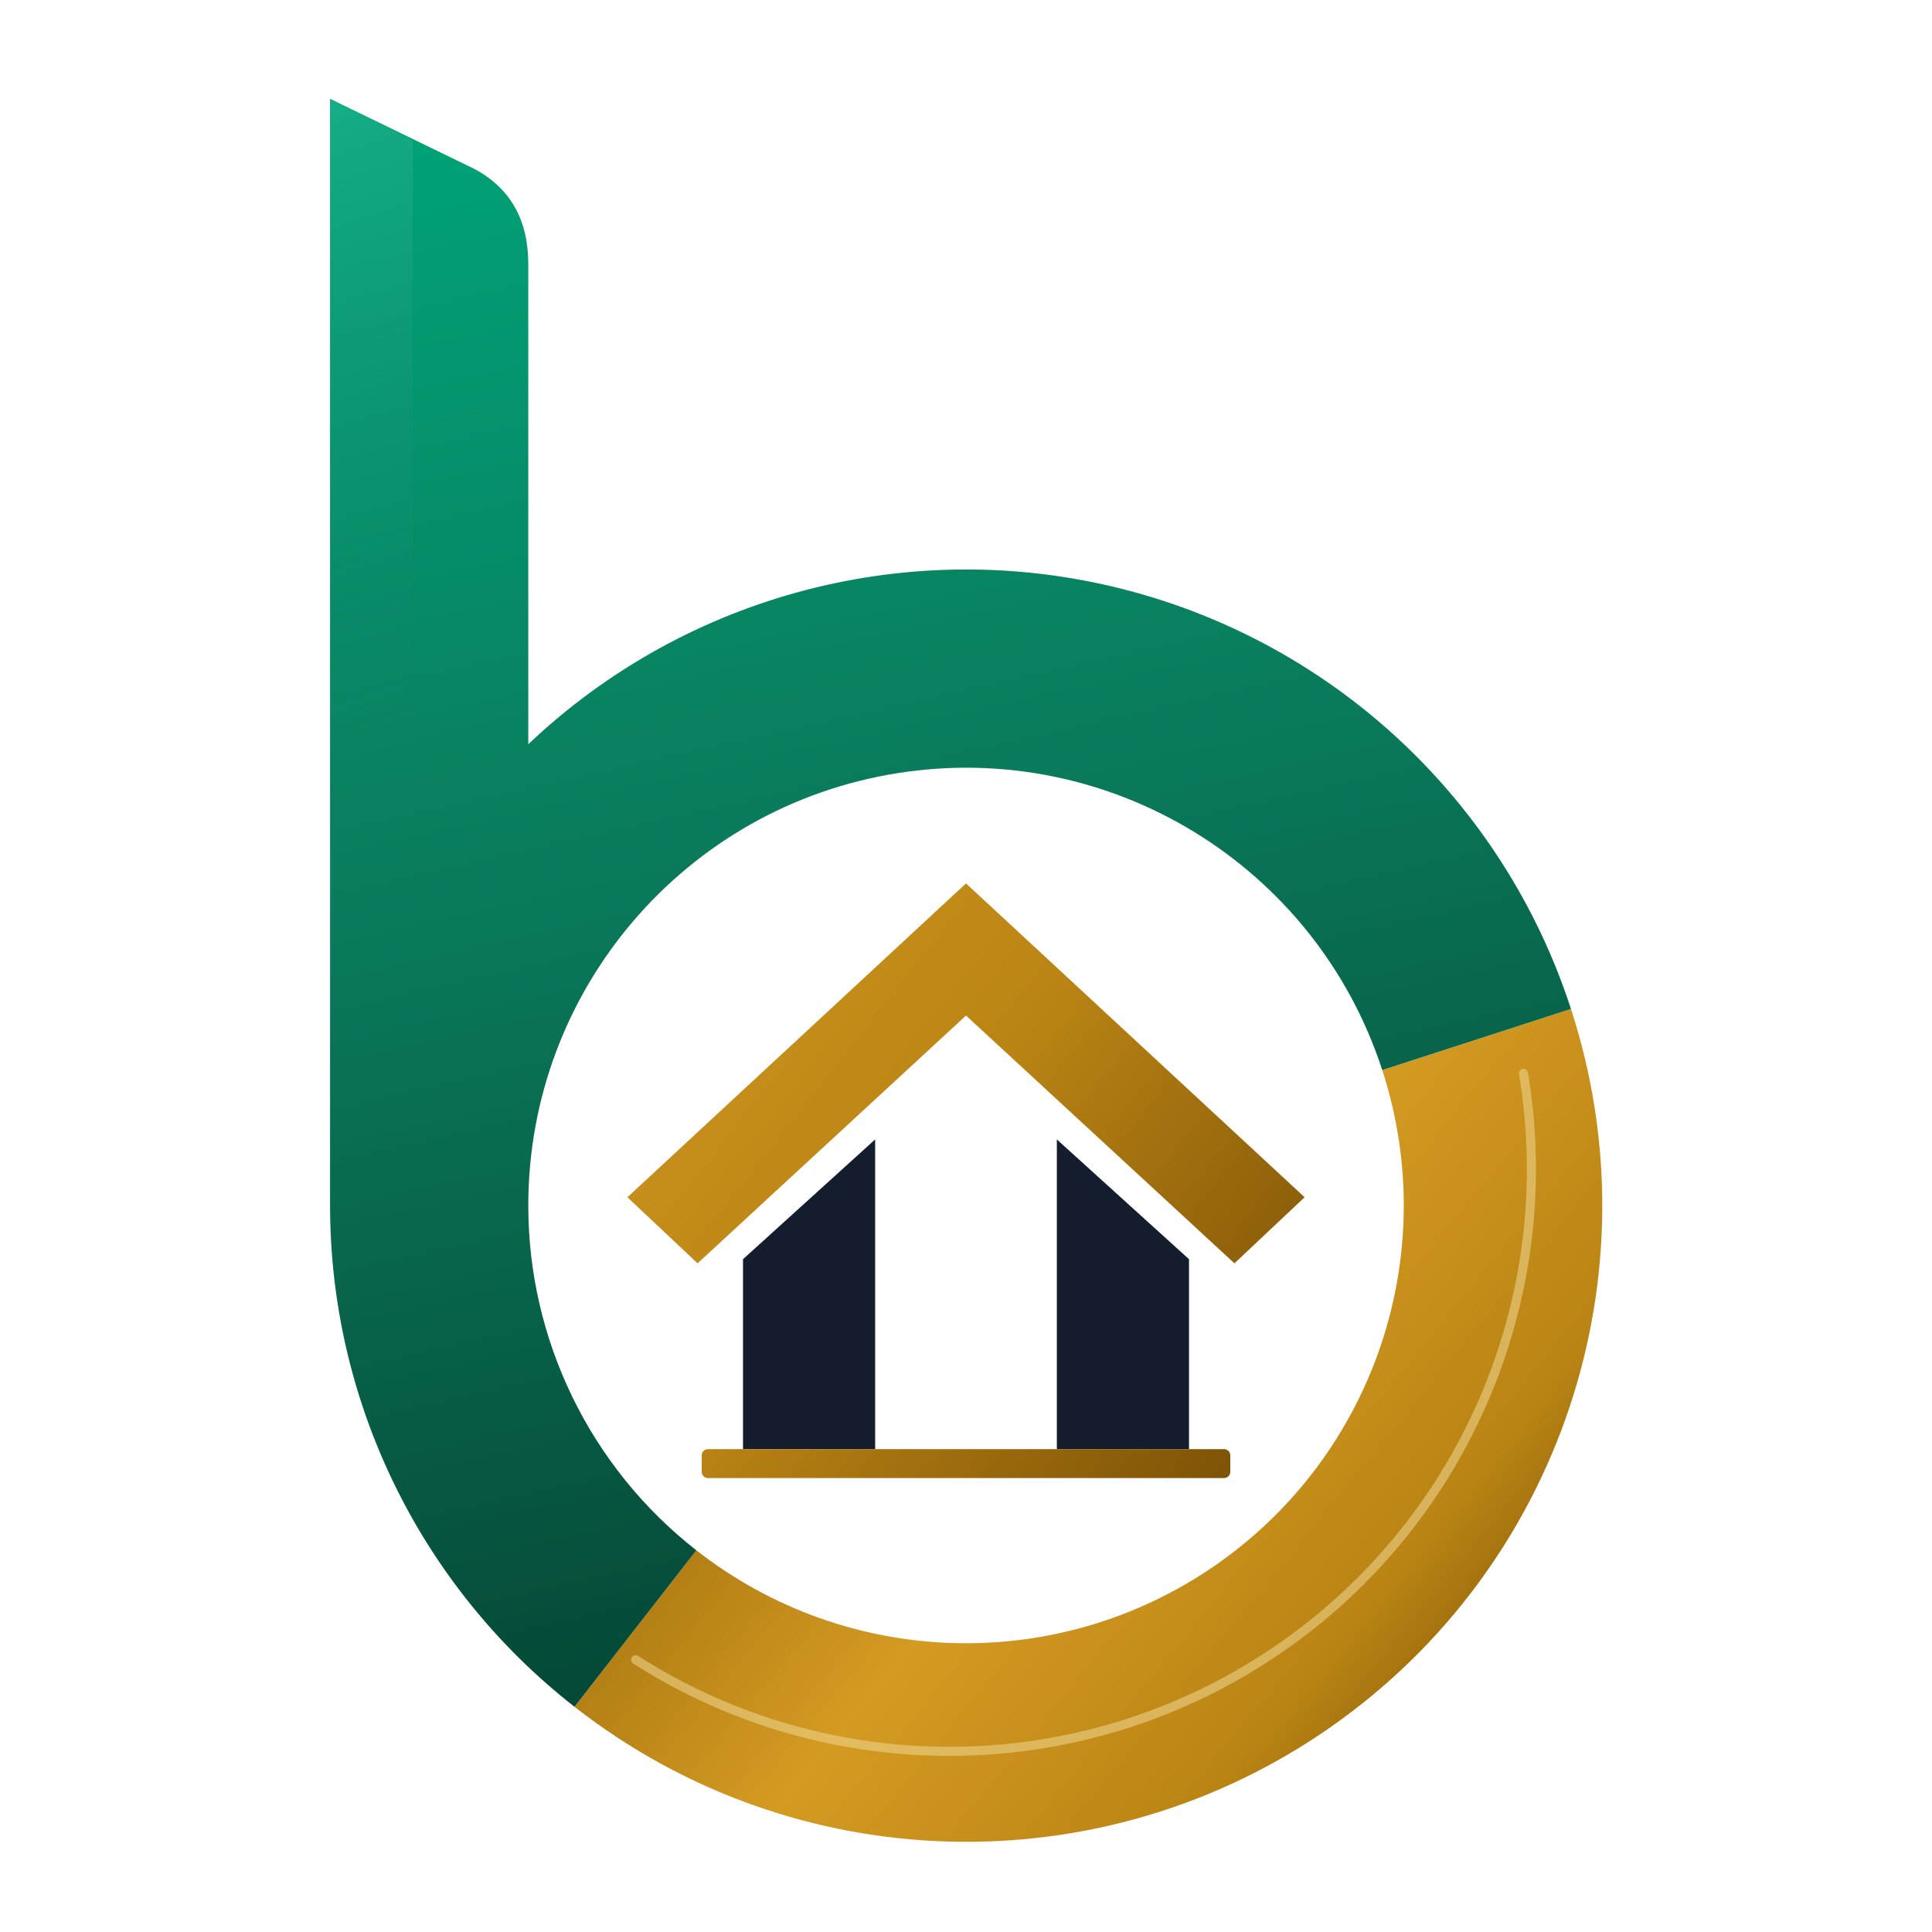
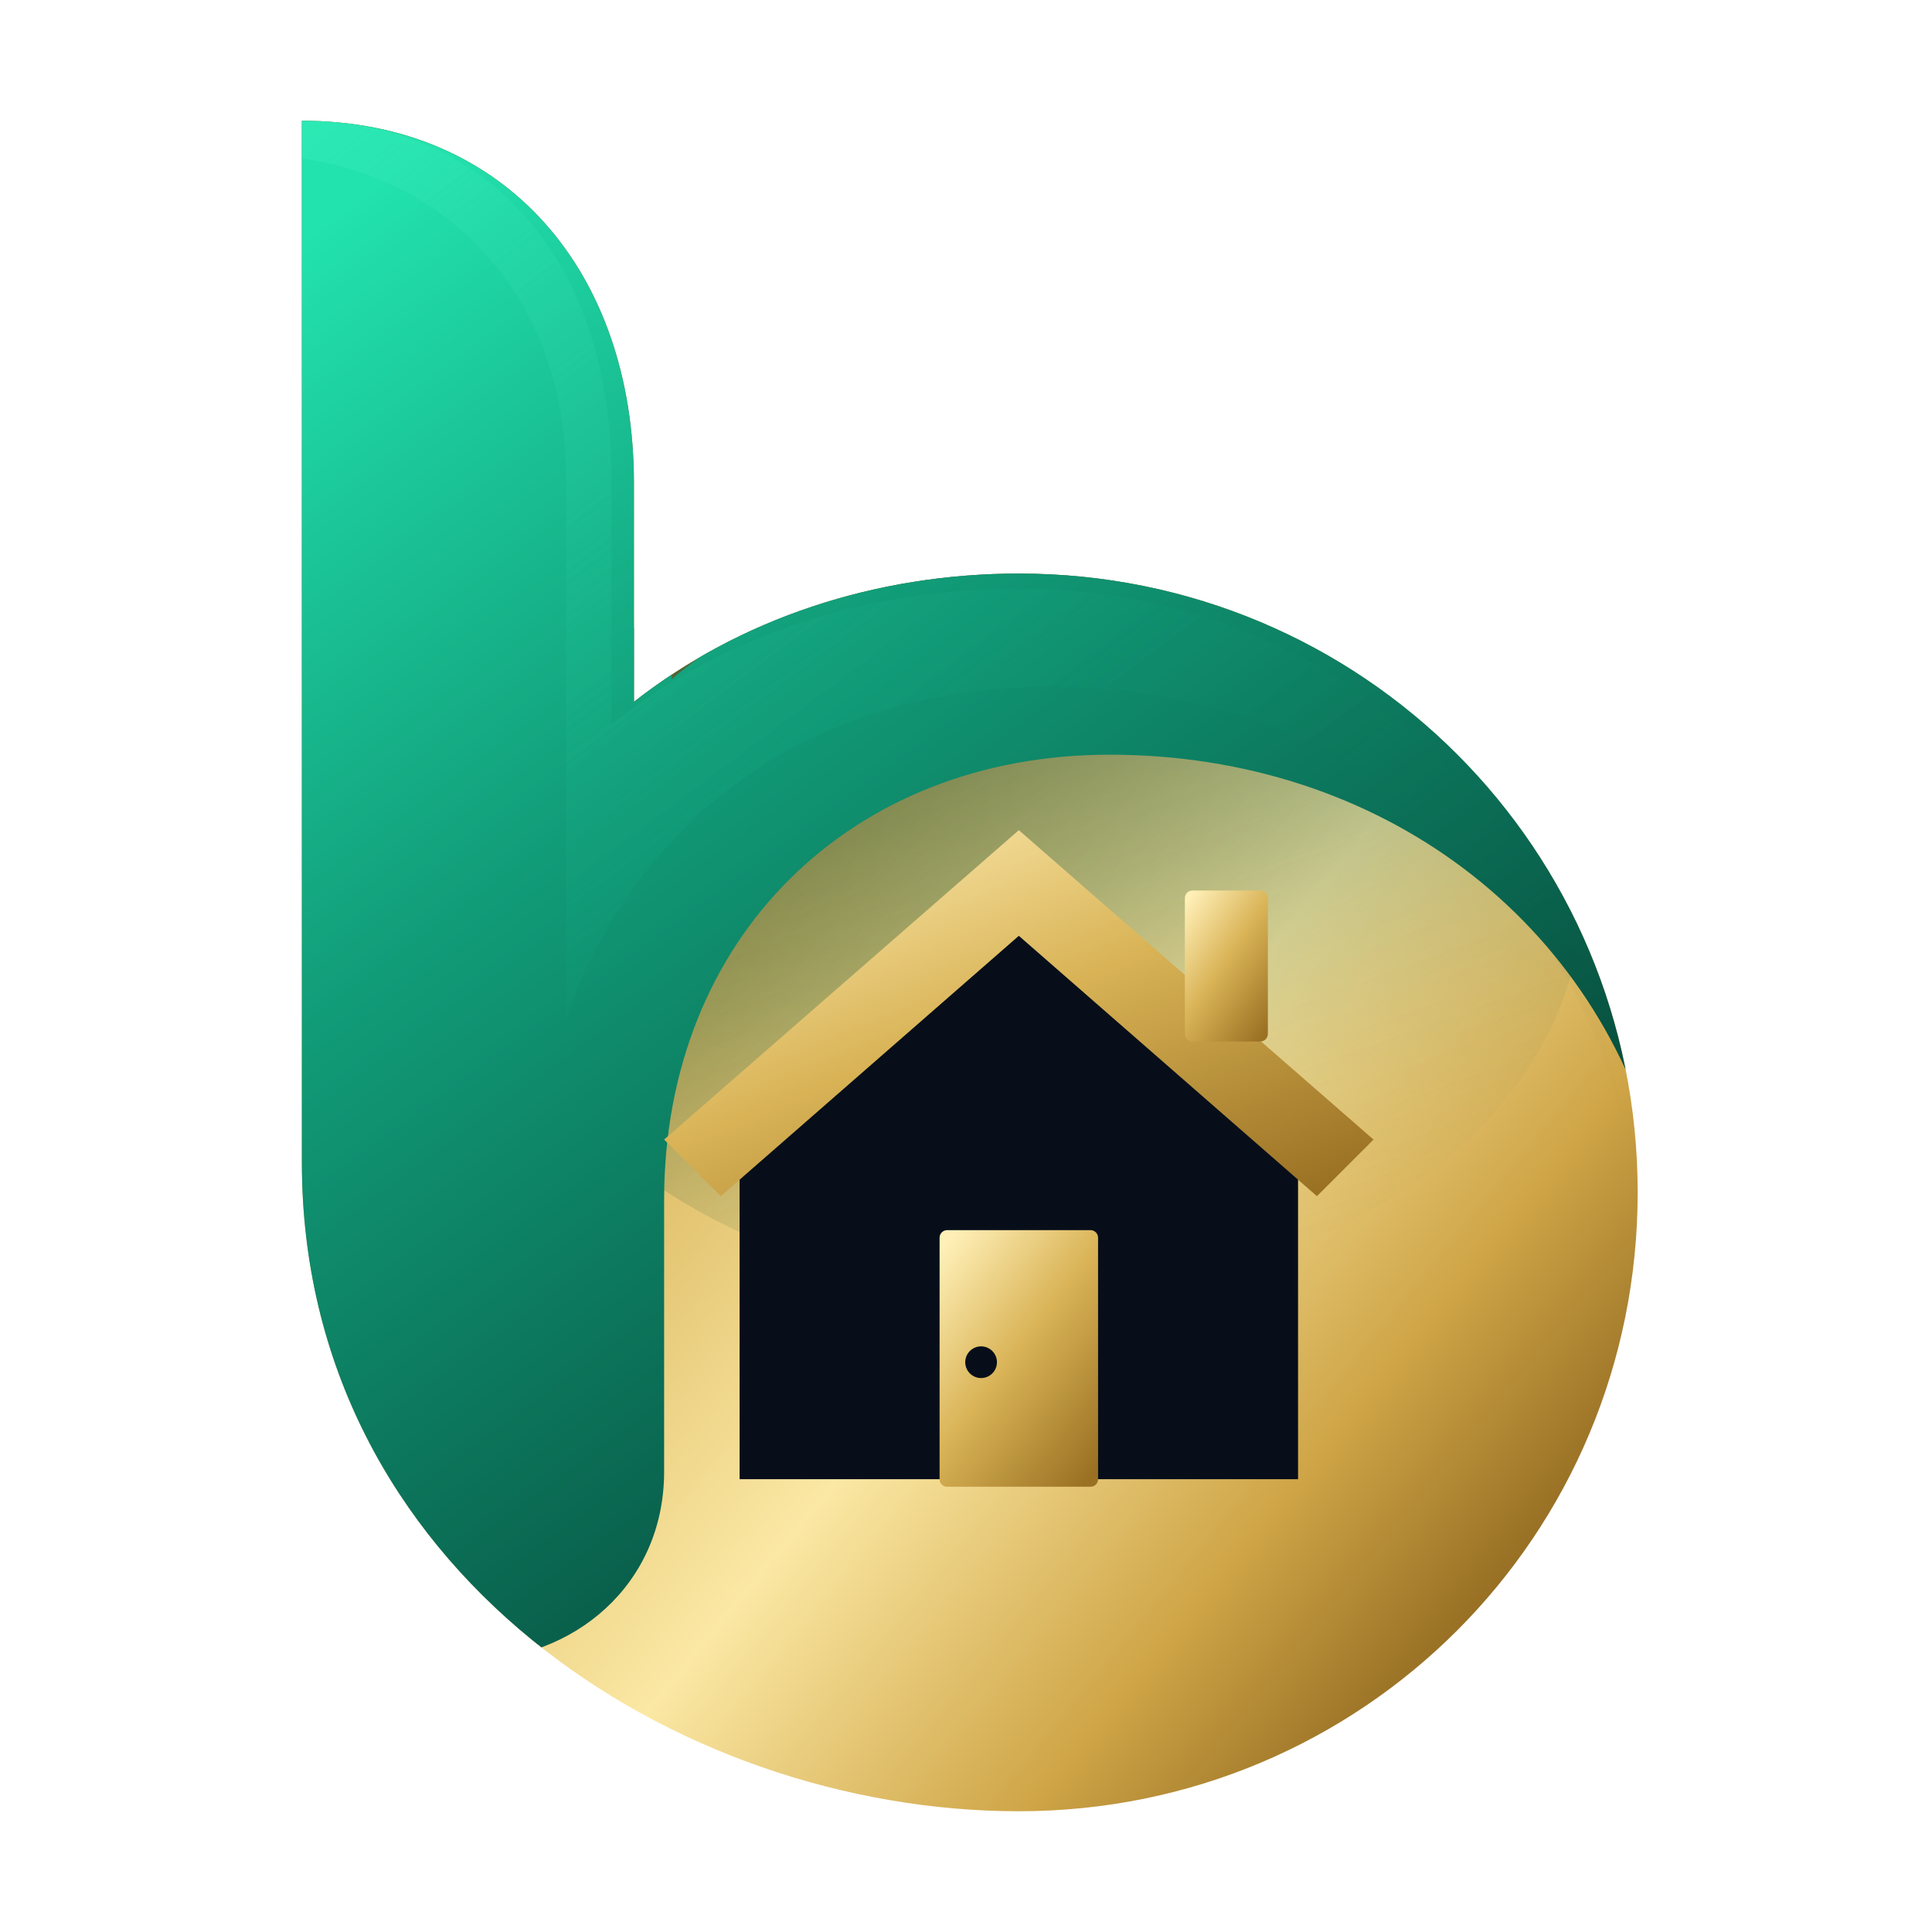
- <svg xmlns="http://www.w3.org/2000/svg" viewBox="0 0 512 512" width="512" height="512" fill="none">
+ <svg xmlns="http://www.w3.org/2000/svg" viewBox="0 0 512 512" width="512" height="512">
  <defs>
-     <linearGradient id="bw-icon-light-em-stem" x1="88" y1="42" x2="175" y2="430" gradientUnits="userSpaceOnUse">
-       <stop offset="0%" stop-color="#00A87A" />
-       <stop offset="52%" stop-color="#0A7B5C" />
-       <stop offset="100%" stop-color="#054A38" />
+     <linearGradient id="bw-emerald" x1="12%" y1="4%" x2="72%" y2="96%">
+       <stop offset="0%" stop-color="#22E2AD" />
+       <stop offset="38%" stop-color="#119C78" />
+       <stop offset="78%" stop-color="#095E4A" />
+       <stop offset="100%" stop-color="#053B2E" />
    </linearGradient>
-     <linearGradient id="bw-icon-light-em-arch" x1="120" y1="168" x2="412" y2="330" gradientUnits="userSpaceOnUse">
-       <stop offset="0%" stop-color="#00A87A" />
-       <stop offset="58%" stop-color="#0A7B5C" />
-       <stop offset="100%" stop-color="#054A38" />
+     <linearGradient id="bw-emerald-hi" x1="0%" y1="0%" x2="100%" y2="100%">
+       <stop offset="0%" stop-color="#34F0BC" stop-opacity="0.55" />
+       <stop offset="60%" stop-color="#119C78" stop-opacity="0.10" />
+       <stop offset="100%" stop-color="#053B2E" stop-opacity="0" />
    </linearGradient>
-     <linearGradient id="bw-icon-light-em-facet" x1="94" y1="44" x2="148" y2="210" gradientUnits="userSpaceOnUse">
-       <stop offset="0%" stop-color="#35BFA0" stop-opacity="0.42" />
-       <stop offset="100%" stop-color="#13755C" stop-opacity="0" />
+     <linearGradient id="bw-inner-depth" x1="25%" y1="0%" x2="75%" y2="100%">
+       <stop offset="0%" stop-color="#063D2F" stop-opacity="0.72" />
+       <stop offset="52%" stop-color="#0B5442" stop-opacity="0.28" />
+       <stop offset="100%" stop-color="#D4AE52" stop-opacity="0" />
    </linearGradient>
-     <linearGradient id="bw-icon-light-gold-ring" x1="158" y1="242" x2="414" y2="452" gradientUnits="userSpaceOnUse">
-       <stop offset="0%" stop-color="#754C04" />
-       <stop offset="28%" stop-color="#996809" />
-       <stop offset="58%" stop-color="#D49B22" />
-       <stop offset="82%" stop-color="#BA8414" />
-       <stop offset="100%" stop-color="#754C04" />
+     <linearGradient id="bw-gold" x1="15%" y1="15%" x2="88%" y2="85%">
+       <stop offset="0%" stop-color="#8C651D" />
+       <stop offset="32%" stop-color="#D4AE52" />
+       <stop offset="62%" stop-color="#FBE8A4" />
+       <stop offset="84%" stop-color="#CFA547" />
+       <stop offset="100%" stop-color="#8F671E" />
    </linearGradient>
-     <linearGradient id="bw-icon-light-gold-roof" x1="184" y1="224" x2="366" y2="368" gradientUnits="userSpaceOnUse">
-       <stop offset="0%" stop-color="#D49B22" />
-       <stop offset="48%" stop-color="#BA8414" />
-       <stop offset="100%" stop-color="#754C04" />
+     <linearGradient id="bw-gold-roof" x1="10%" y1="0%" x2="90%" y2="100%">
+       <stop offset="0%" stop-color="#FFF0B8" />
+       <stop offset="48%" stop-color="#D9B356" />
+       <stop offset="100%" stop-color="#9A7123" />
    </linearGradient>
-     <linearGradient id="bw-icon-light-gold-text" x1="0%" y1="0%" x2="100%" y2="0%">
-       <stop offset="0%" stop-color="#BA8414" />
-       <stop offset="50%" stop-color="#D49B22" />
-       <stop offset="100%" stop-color="#996809" />
+     <linearGradient id="bw-navy-bg" x1="0%" y1="0%" x2="100%" y2="100%">
+       <stop offset="0%" stop-color="#12233D" />
+       <stop offset="100%" stop-color="#070E1A" />
    </linearGradient>
-     <linearGradient id="bw-icon-light-crest-bg" x1="40" y1="20" x2="472" y2="492" gradientUnits="userSpaceOnUse">
-       <stop offset="0%" stop-color="#101D33" />
-       <stop offset="52%" stop-color="#0A1424" />
-       <stop offset="100%" stop-color="#060C18" />
-     </linearGradient>
-     <linearGradient id="bw-icon-light-crest-rim" x1="36" y1="24" x2="476" y2="488" gradientUnits="userSpaceOnUse">
-       <stop offset="0%" stop-color="#F0DB99" />
-       <stop offset="35%" stop-color="#C6A04B" />
-       <stop offset="70%" stop-color="#E7CD85" />
-       <stop offset="100%" stop-color="#9A752A" />
-     </linearGradient>
-     <clipPath id="bw-icon-light-bowl-clip">
-       <circle cx="272" cy="316" r="154" />
+     <clipPath id="bw-b-clip">
+       <path d="M 108,36 C 162,36 196,76 196,132 L 196,190 C 224,168 260,156 298,156 C 389,156 462,229 462,320 C 462,411 389,484 298,484 C 207,484 108,420 108,312 Z" />
    </clipPath>
  </defs>
-   <g transform="translate(-41.66, -26.34) scale(1.09434)">
-     <g id="bw-icon-light-mark">
-       <path d="M 418.5 268.4                A 154 154 0 0 1 177.2 437.4                L 206.7 399.5                A 106 106 0 0 0 372.8 283.2                Z" fill="url(#bw-icon-light-gold-ring)" />
-       <path d="M 118 48                L 153 65                Q 166 72 166 88                L 166 204.3                A 154 154 0 0 1 418.5 268.4                L 372.8 283.2                A 106 106 0 0 0 166 316                A 106 106 0 0 0 206.7 399.5                L 177.2 437.4                A 154 154 0 0 1 118 316                Z" fill="url(#bw-icon-light-em-stem)" />
-       <path d="M 118 48 L 138 58 L 138 316 C 138 355 151 389 175 416 L 157 424 C 132 394 118 357 118 316 Z" fill="url(#bw-icon-light-em-facet)" />
-       <path d="M 192 426 A 141 141 0 0 0 407 284" stroke="#EDD48D" stroke-width="2.2" stroke-linecap="round" fill="none" opacity="0.58" />
-       <path d="M 190 314                L 272 238                L 354 314                L 337 330                L 272 270                L 207 330                Z" fill="url(#bw-icon-light-gold-roof)" />
-       <path d="M 218 329 L 250 300 L 250 375 L 218 375 Z" fill="#0A1424" opacity="0.96" />
-       <path d="M 326 329 L 294 300 L 294 375 L 326 375 Z" fill="#0A1424" opacity="0.96" />
-       <rect x="208" y="375" width="128" height="7" rx="1.5" fill="url(#bw-icon-light-gold-roof)" />
+   <g transform="translate(-28, -4)">
+     <g clip-path="url(#bw-b-clip)">
+       <rect x="90" y="30" width="390" height="470" fill="url(#bw-gold)" />
+       <ellipse cx="302" cy="242" rx="145" ry="105" fill="url(#bw-inner-depth)" />
+       <path d="M 96,30 L 206,30 L 206,184 C 232,162 266,150 304,150 C 394,150 468,224 468,314 C 452,248 394,204 322,204 C 254,204 204,252 204,322 L 204,394 C 204,424 180,444 152,444 C 120,444 96,400 96,312 Z" fill="url(#bw-emerald)" />
+       <path d="M 108,36 C 158,36 190,74 190,130 L 190,196 C 220,172 258,160 298,160 C 382,160 448,222 458,302 C 442,232 380,186 306,186 C 242,186 196,222 178,274 L 178,130 C 178,86 150,52 108,46 Z" fill="url(#bw-emerald-hi)" />
    </g>
+     <path d="M 298,248 L 372,312 L 372,396 L 224,396 L 224,312 Z" fill="#070E1A" />
+     <path d="M 298,224 L 392,306 L 377,321 L 298,252 L 219,321 L 204,306 Z" fill="url(#bw-gold-roof)" />
+     <rect x="342" y="240" width="22" height="40" rx="2" fill="url(#bw-gold-roof)" />
+     <rect x="277" y="330" width="42" height="68" rx="2" fill="url(#bw-gold-roof)" />
+     <circle cx="288" cy="365" r="4.2" fill="#070E1A" />
  </g>
</svg>
